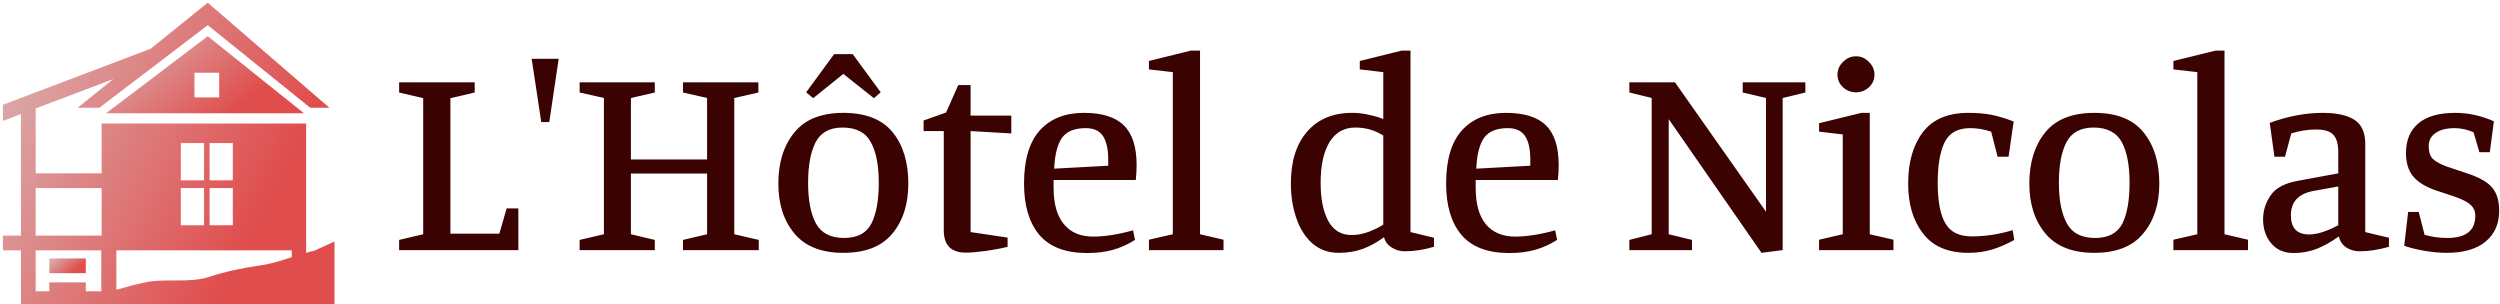
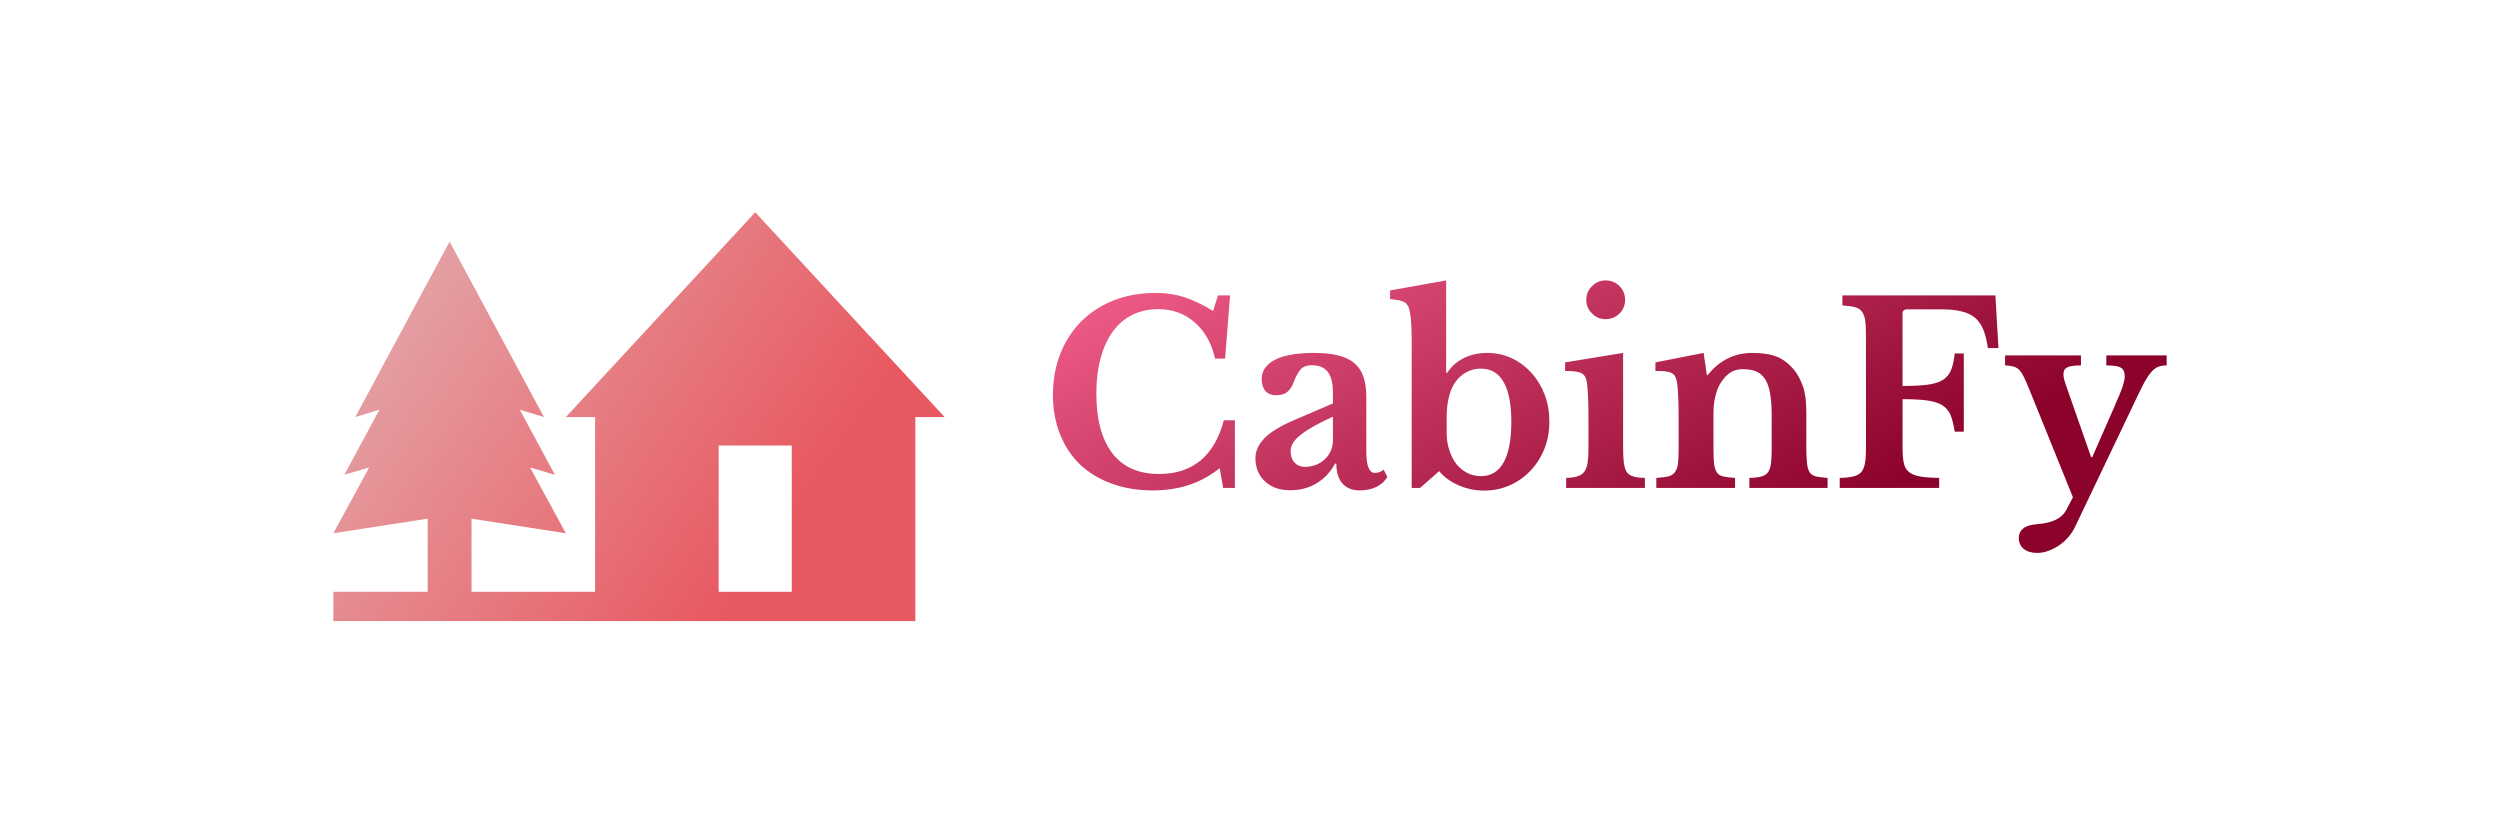
- <svg xmlns="http://www.w3.org/2000/svg" data-v-423bf9ae="" viewBox="0 0 741 90" class="iconLeft">
-   <g data-v-423bf9ae="" id="f50390f2-f52a-4baa-84f4-ee7268d0d124" fill="#3B0202" transform="matrix(5.802708,0,0,5.802708,115.2836,-5.483559)">
-     <path d="M6.61 11.59L6.61 13.72L0.52 13.72L0.52 13.20L1.75 12.91L1.75 5.96L0.52 5.67L0.52 5.15L4.38 5.15L4.38 5.67L3.14 5.96L3.14 12.88L5.64 12.88L6.01 11.59L6.61 11.59ZM7.78 7.18L7.29 3.95L8.67 3.95L8.19 7.18L7.78 7.18ZM13.58 13.72L9.74 13.72L9.74 13.20L10.98 12.91L10.98 5.95L9.74 5.67L9.74 5.15L13.58 5.15L13.58 5.67L12.36 5.95L12.36 9.09L16.25 9.09L16.25 5.95L15.02 5.67L15.02 5.15L18.87 5.15L18.87 5.67L17.64 5.95L17.64 12.91L18.89 13.20L18.89 13.72L15.02 13.72L15.02 13.20L16.25 12.91L16.25 9.81L12.36 9.81L12.36 12.91L13.58 13.20L13.58 13.72ZM25.12 5.66L24.77 5.96L23.21 4.72L21.67 5.96L21.31 5.66L22.74 3.71L23.69 3.71L25.12 5.66ZM23.21 6.71Q24.92 6.71 25.73 7.70Q26.53 8.69 26.53 10.32L26.53 10.32Q26.53 11.89 25.72 12.87Q24.91 13.86 23.21 13.86L23.21 13.86Q21.53 13.86 20.71 12.87Q19.89 11.89 19.89 10.32L19.89 10.32Q19.89 8.71 20.71 7.71Q21.52 6.71 23.21 6.71L23.21 6.71ZM25.02 10.28Q25.02 8.93 24.61 8.20Q24.21 7.46 23.17 7.46L23.17 7.46Q22.19 7.46 21.80 8.20Q21.41 8.95 21.41 10.28L21.41 10.28Q21.41 11.62 21.81 12.36Q22.22 13.10 23.25 13.10L23.25 13.10Q24.26 13.10 24.64 12.37Q25.02 11.63 25.02 10.28L25.02 10.28ZM31.60 13.55Q31.19 13.66 30.51 13.76Q29.83 13.85 29.47 13.85L29.47 13.85Q28.34 13.85 28.34 12.71L28.34 12.71L28.34 7.64L27.31 7.64L27.31 7.10L28.46 6.69L29.08 5.29L29.71 5.29L29.71 6.85L31.79 6.85L31.79 7.76L29.71 7.64L29.71 12.80L31.60 13.08L31.60 13.55ZM35.66 13.87Q34.01 13.87 33.22 12.94Q32.44 12.01 32.44 10.32L32.44 10.32Q32.44 8.51 33.24 7.61Q34.05 6.71 35.50 6.71L35.50 6.71Q36.89 6.71 37.54 7.35Q38.19 7.99 38.19 9.37L38.19 9.37Q38.19 9.73 38.15 10.14L38.15 10.14L33.95 10.14L33.95 10.54Q33.95 11.77 34.48 12.40Q35 13.03 35.97 13.03L35.97 13.03Q36.86 13.03 38.01 12.71L38.01 12.71L38.11 13.20Q37.55 13.55 36.97 13.71Q36.40 13.87 35.66 13.87L35.66 13.87ZM33.98 9.56L36.74 9.41L36.74 9.10Q36.74 8.29 36.47 7.89Q36.20 7.49 35.59 7.49L35.59 7.49Q34.75 7.49 34.39 7.97Q34.03 8.46 33.98 9.56L33.98 9.56ZM42.63 13.72L38.82 13.72L38.82 13.19L40.04 12.91L40.04 4.63L38.82 4.49L38.82 4.06L40.96 3.53L41.43 3.53L41.43 12.91L42.63 13.19L42.63 13.72ZM50.83 13.06Q50.30 13.45 49.74 13.66Q49.18 13.86 48.51 13.86L48.51 13.86Q47.73 13.86 47.17 13.38Q46.62 12.89 46.35 12.09Q46.07 11.28 46.07 10.32L46.07 10.32Q46.07 8.62 46.90 7.67Q47.73 6.71 49.20 6.71L49.20 6.71Q49.56 6.71 49.92 6.78Q50.27 6.85 50.53 6.93Q50.78 7.01 50.79 7.04L50.79 7.04L50.79 4.63L49.59 4.49L49.59 4.06L51.73 3.53L52.18 3.53L52.18 12.80L53.38 13.09L53.38 13.55Q52.61 13.78 51.87 13.78L51.87 13.78Q51.52 13.78 51.21 13.58Q50.90 13.38 50.83 13.06L50.83 13.06ZM49.17 12.95Q49.62 12.95 50.06 12.78Q50.50 12.61 50.79 12.42L50.79 12.42L50.79 7.87Q50.16 7.46 49.36 7.46L49.36 7.46Q48.50 7.46 48.04 8.21Q47.59 8.96 47.59 10.28L47.59 10.28Q47.59 11.51 47.98 12.23Q48.37 12.95 49.17 12.95L49.17 12.95ZM57.22 13.87Q55.57 13.87 54.78 12.94Q54.00 12.01 54.00 10.32L54.00 10.32Q54.00 8.51 54.80 7.61Q55.61 6.71 57.06 6.71L57.06 6.71Q58.45 6.71 59.10 7.35Q59.75 7.99 59.75 9.37L59.75 9.37Q59.75 9.73 59.71 10.14L59.71 10.14L55.51 10.14L55.51 10.54Q55.51 11.77 56.03 12.40Q56.56 13.03 57.53 13.03L57.53 13.03Q58.42 13.03 59.57 12.71L59.57 12.71L59.67 13.20Q59.11 13.55 58.53 13.71Q57.96 13.87 57.22 13.87L57.22 13.87ZM55.54 9.56L58.30 9.41L58.30 9.10Q58.30 8.29 58.03 7.89Q57.76 7.49 57.15 7.49L57.15 7.49Q56.31 7.49 55.95 7.97Q55.59 8.46 55.54 9.56L55.54 9.56ZM69.15 5.67L69.15 5.15L72.35 5.15L72.35 5.67L71.19 5.95L71.19 13.72L70.11 13.86L65.37 7.03L65.37 12.91L66.56 13.20L66.56 13.72L63.36 13.72L63.36 13.20L64.50 12.91L64.50 5.95L63.36 5.67L63.36 5.15L65.69 5.15L70.34 11.76L70.34 5.95L69.15 5.67ZM74.94 5.66Q74.55 5.66 74.27 5.40Q73.99 5.14 73.99 4.76L73.99 4.76Q73.99 4.38 74.28 4.10Q74.56 3.82 74.94 3.82L74.94 3.82Q75.31 3.82 75.59 4.10Q75.88 4.38 75.88 4.76L75.88 4.76Q75.88 5.14 75.60 5.40Q75.32 5.66 74.94 5.66L74.94 5.66ZM76.85 13.72L73.05 13.72L73.05 13.19L74.26 12.91L74.26 7.81L73.05 7.67L73.05 7.24L75.21 6.71L75.64 6.71L75.64 12.91L76.85 13.19L76.85 13.72ZM80.68 13.86Q79.11 13.86 78.36 12.87Q77.60 11.89 77.60 10.32L77.60 10.32Q77.60 8.69 78.35 7.70Q79.10 6.71 80.68 6.71L80.68 6.71Q81.34 6.71 81.86 6.81Q82.39 6.92 82.99 7.15L82.99 7.15L82.73 8.95L82.17 8.95L81.84 7.67Q81.30 7.49 80.77 7.49L80.77 7.49Q79.83 7.49 79.47 8.20Q79.11 8.92 79.11 10.28L79.11 10.28Q79.11 11.68 79.50 12.35Q79.88 13.02 80.85 13.02L80.85 13.02Q81.90 13.02 82.94 12.70L82.94 12.70L83.02 13.20Q82.45 13.52 81.89 13.69Q81.33 13.86 80.68 13.86L80.68 13.86ZM87.11 6.71Q88.82 6.71 89.62 7.70Q90.43 8.69 90.43 10.32L90.43 10.32Q90.43 11.89 89.61 12.87Q88.80 13.86 87.11 13.86L87.11 13.86Q85.43 13.86 84.61 12.87Q83.79 11.89 83.79 10.32L83.79 10.32Q83.79 8.71 84.60 7.71Q85.41 6.71 87.11 6.71L87.11 6.71ZM88.91 10.28Q88.91 8.93 88.51 8.20Q88.10 7.46 87.07 7.46L87.07 7.46Q86.09 7.46 85.69 8.20Q85.30 8.95 85.30 10.28L85.30 10.28Q85.30 11.62 85.71 12.36Q86.11 13.10 87.15 13.10L87.15 13.10Q88.16 13.10 88.54 12.37Q88.91 11.63 88.91 10.28L88.91 10.28ZM94.96 13.72L91.15 13.72L91.15 13.19L92.37 12.91L92.37 4.63L91.15 4.49L91.15 4.06L93.30 3.53L93.76 3.53L93.76 12.91L94.96 13.19L94.96 13.72ZM98.45 7.56Q97.79 7.56 97.17 7.76L97.17 7.76L96.85 8.95L96.31 8.95L96.07 7.22Q97.47 6.71 98.77 6.71L98.77 6.71Q99.83 6.71 100.39 7.06Q100.95 7.42 100.95 8.30L100.95 8.30L100.95 12.80L102.16 13.09L102.16 13.55Q101.37 13.78 100.66 13.78L100.66 13.78Q100.27 13.78 99.97 13.58Q99.68 13.38 99.60 13.02L99.60 13.02Q99.02 13.44 98.46 13.66Q97.90 13.87 97.29 13.87L97.29 13.87Q96.56 13.87 96.14 13.37Q95.73 12.87 95.73 12.15L95.73 12.15Q95.73 11.48 96.12 10.92Q96.50 10.36 97.51 10.18L97.51 10.18L99.57 9.80L99.57 8.68Q99.57 8.11 99.32 7.83Q99.08 7.56 98.45 7.56L98.45 7.56ZM98.29 10.70Q97.15 10.92 97.15 11.94L97.15 11.94Q97.15 12.92 98.08 12.92L98.08 12.92Q98.69 12.92 99.57 12.45L99.57 12.45L99.57 10.47L98.29 10.70ZM105.52 7.49Q104.89 7.49 104.54 7.74Q104.19 7.98 104.19 8.41L104.19 8.41Q104.19 8.82 104.38 9.04Q104.58 9.25 105.08 9.44L105.08 9.44L106.27 9.84Q107.13 10.14 107.46 10.56Q107.79 10.98 107.79 11.72L107.79 11.72Q107.79 12.71 107.09 13.29Q106.40 13.86 105.10 13.86L105.10 13.86Q104.59 13.86 104.00 13.76Q103.40 13.66 102.94 13.50L102.94 13.50L103.14 11.77L103.68 11.77L103.98 12.94Q104.54 13.10 105.13 13.10L105.13 13.10Q106.57 13.10 106.57 11.97L106.57 11.97Q106.57 11.63 106.34 11.42Q106.12 11.20 105.52 10.99L105.52 10.99L104.44 10.63Q103.70 10.35 103.36 9.91Q103.03 9.48 103.03 8.76L103.03 8.76Q103.03 7.78 103.66 7.25Q104.29 6.71 105.55 6.71L105.55 6.71Q106.54 6.71 107.52 7.14L107.52 7.14L107.31 8.72L106.78 8.72L106.48 7.70Q106.30 7.62 106.03 7.55Q105.76 7.49 105.52 7.49L105.52 7.49Z" />
-   </g>
-   <defs data-v-423bf9ae="">
-     <linearGradient data-v-423bf9ae="" gradientTransform="rotate(25)" id="41c34273-43c3-4393-8dce-a68b3fbdc622" x1="0%" y1="0%" x2="100%" y2="0%">
-       <stop data-v-423bf9ae="" offset="0%" style="stop-color: rgb(218, 182, 182); stop-opacity: 1;" />
-       <stop data-v-423bf9ae="" offset="100%" style="stop-color: rgb(224, 77, 77); stop-opacity: 1;" />
+ <svg xmlns="http://www.w3.org/2000/svg" data-v-fde0c5aa="" viewBox="0 100 300 100" class="iconLeft">
+   <defs data-v-fde0c5aa="" />
+   <rect data-v-fde0c5aa="" fill="transparent" x="0" y="0" width="200px" height="200px" class="logo-background-square" />
+   <defs data-v-fde0c5aa="">
+     <linearGradient data-v-fde0c5aa="" gradientTransform="rotate(25)" id="df983e4a-facb-4436-8b05-93118549956c" x1="0%" y1="0%" x2="100%" y2="0%">
+       <stop data-v-fde0c5aa="" offset="0%" stop-color="#F4618C" stop-opacity="1" />
+       <stop data-v-fde0c5aa="" offset="100%" stop-color="#8B022B" stop-opacity="1" />
    </linearGradient>
  </defs>
-   <g data-v-423bf9ae="" id="0f119b54-2bb9-4cde-9e77-8fb7542b3749" transform="matrix(1.092233,0,0,1.092233,-4.611655,-8.811651)" stroke="none" fill="url(#41c34273-43c3-4393-8dce-a68b3fbdc622)">
-     <path d="M33 38.8h53.7L60.6 17.9 33 38.8zm30.7-4.3H57v-6.7h6.7v6.7z" />
-     <path d="M89.3 76.2c-.5 0-1.1.2-2 .5V41.6H31.8v13.5H13.9V37.5l21.1-8-9.7 7.8h5.9l29.4-22.4 27.8 22.4h5.2l-33-28.5-15.5 12.5L5 36.5v4.4L9.9 39v33H5v4h4.9v15.2H95V73.6l-5.7 2.6zM31.7 87.1h-4.2v-2.4h-9.9v2.4h-3.7V76h17.8v11.1zm.1-15.1H13.9V59.1h17.9V72zm29.3-25.1h6.3V57h-6.3V46.9zm0 12.2h6.3v10.1h-6.3V59.1zm-7.8-12.2h6.3V57h-6.3V46.9zm0 12.2h6.3v10.1h-6.3V59.1zm30 18.8c-2.8.9-5.6 1.8-8.5 2.2-4.7.7-9.3 1.6-13.8 3.1-5.6 1.8-11.7.3-17.4 1.5-2.6.5-5.2 1.3-7.8 2V76H83.4v1.9z" />
-     <path d="M17.6 78.2h9.9v4h-9.9z" />
+   <g data-v-fde0c5aa="" id="5d054152-4cbd-4a2d-8616-268d0214dba5" fill="url(#df983e4a-facb-4436-8b05-93118549956c)" transform="matrix(2.142821,0,0,2.142821,124.938,129.4503)">
+     <path d="M9.63 3.67L9.90 2.80L10.58 2.80L10.30 6.34L9.74 6.34Q9.45 5.05 8.60 4.31Q7.76 3.57 6.55 3.57L6.55 3.57Q5.73 3.57 5.08 3.90Q4.44 4.23 4.00 4.84Q3.56 5.45 3.33 6.32Q3.09 7.20 3.09 8.29L3.09 8.29Q3.09 10.46 3.98 11.63Q4.87 12.80 6.61 12.80L6.61 12.80Q8.01 12.80 8.93 12.04Q9.84 11.28 10.23 9.79L10.23 9.79L10.85 9.79L10.85 13.58L10.19 13.58L10.00 12.47Q8.46 13.72 6.26 13.72L6.26 13.72Q4.98 13.72 3.95 13.34Q2.91 12.96 2.18 12.27Q1.46 11.58 1.06 10.58Q0.66 9.59 0.66 8.37L0.66 8.37Q0.66 7.10 1.08 6.05Q1.50 5.00 2.26 4.24Q3.02 3.49 4.08 3.07Q5.14 2.66 6.43 2.66L6.43 2.66Q7.28 2.66 8.02 2.90Q8.76 3.14 9.63 3.67L9.63 3.67ZM16.34 10.92L16.34 9.59Q15.16 10.12 14.57 10.58Q13.97 11.03 13.97 11.52L13.97 11.52Q13.97 11.93 14.20 12.17Q14.42 12.40 14.76 12.40L14.76 12.40Q15.09 12.40 15.39 12.29Q15.68 12.17 15.89 11.97Q16.10 11.77 16.22 11.50Q16.34 11.23 16.34 10.92L16.34 10.92ZM14.36 9.70L16.34 8.85L16.34 8.26Q16.34 7.45 16.05 7.08Q15.76 6.71 15.16 6.71L15.16 6.71Q14.76 6.71 14.55 6.92Q14.34 7.14 14.15 7.64L14.15 7.64Q14.03 7.99 13.80 8.19Q13.57 8.39 13.16 8.39L13.16 8.39Q12.77 8.39 12.56 8.15Q12.35 7.91 12.35 7.48L12.35 7.48Q12.35 6.80 13.08 6.41Q13.82 6.02 15.30 6.02L15.30 6.02Q16.87 6.02 17.54 6.59Q18.21 7.15 18.21 8.48L18.21 8.48L18.21 11.55Q18.21 12.74 18.69 12.74L18.69 12.74Q18.96 12.74 19.18 12.56L19.18 12.56L19.39 12.96Q19.19 13.31 18.78 13.52Q18.37 13.72 17.85 13.72L17.85 13.72Q17.21 13.72 16.87 13.33Q16.53 12.94 16.53 12.22L16.53 12.22L16.46 12.22Q16.06 12.95 15.41 13.33Q14.77 13.71 13.94 13.71L13.94 13.71Q13.06 13.71 12.53 13.21Q12.00 12.71 12.00 11.91L12.00 11.91Q12.00 11.30 12.54 10.76Q13.09 10.22 14.36 9.70L14.36 9.70ZM22.71 9.63L22.71 10.51Q22.71 11.03 22.86 11.47Q23.00 11.91 23.25 12.24Q23.51 12.56 23.86 12.74Q24.21 12.92 24.63 12.92L24.63 12.92Q25.47 12.92 25.90 12.15Q26.33 11.38 26.33 9.88L26.33 9.88Q26.33 8.43 25.91 7.67Q25.48 6.90 24.63 6.90L24.63 6.90Q24.12 6.90 23.70 7.17Q23.27 7.45 23.03 7.94L23.03 7.94Q22.71 8.61 22.71 9.63L22.71 9.63ZM22.68 1.96L22.68 7.13L22.74 7.13Q23.10 6.59 23.67 6.31Q24.25 6.02 24.98 6.02L24.98 6.02Q25.72 6.02 26.36 6.32Q26.99 6.62 27.46 7.14Q27.93 7.66 28.20 8.36Q28.46 9.06 28.46 9.86L28.46 9.86Q28.46 10.70 28.18 11.40Q27.89 12.11 27.39 12.63Q26.89 13.15 26.23 13.44Q25.56 13.73 24.82 13.73L24.82 13.73Q24.05 13.73 23.37 13.43Q22.69 13.13 22.29 12.64L22.29 12.64L21.22 13.58L20.75 13.58L20.75 5.25Q20.75 3.93 20.57 3.44L20.57 3.44Q20.52 3.35 20.47 3.28Q20.41 3.21 20.31 3.16Q20.20 3.11 20.02 3.07Q19.84 3.04 19.54 3.00L19.54 3.00L19.54 2.52L22.68 1.96ZM32.59 6.02L32.59 11.28Q32.59 11.84 32.63 12.18Q32.68 12.52 32.80 12.70Q32.93 12.88 33.17 12.94Q33.40 13.01 33.81 13.02L33.81 13.02L33.81 13.58L29.40 13.58L29.40 13.02Q29.79 13.01 30.04 12.93Q30.28 12.85 30.41 12.68Q30.55 12.50 30.60 12.19Q30.65 11.87 30.65 11.38L30.65 11.38L30.65 9.66Q30.65 8.85 30.62 8.32Q30.59 7.80 30.55 7.60L30.55 7.60Q30.48 7.25 30.23 7.14Q29.99 7.03 29.34 7.03L29.34 7.03L29.34 6.55L32.59 6.02ZM30.53 3.05L30.53 3.05Q30.53 2.59 30.85 2.28Q31.16 1.96 31.61 1.96L31.61 1.96Q32.07 1.96 32.39 2.28Q32.70 2.59 32.70 3.05L32.70 3.05Q32.70 3.50 32.39 3.81Q32.07 4.13 31.61 4.13L31.61 4.13Q31.16 4.13 30.85 3.81Q30.53 3.50 30.53 3.05ZM37.65 9.37L37.65 11.30Q37.65 11.87 37.68 12.20Q37.72 12.53 37.84 12.71Q37.95 12.88 38.20 12.94Q38.44 12.99 38.86 13.02L38.86 13.02L38.86 13.58L34.45 13.58L34.45 13.02Q34.86 12.99 35.11 12.94Q35.35 12.88 35.48 12.71Q35.62 12.54 35.66 12.24Q35.70 11.93 35.70 11.40L35.70 11.40L35.70 9.65Q35.70 8.82 35.67 8.31Q35.64 7.80 35.60 7.62L35.60 7.62Q35.56 7.43 35.49 7.31Q35.42 7.20 35.28 7.13Q35.14 7.07 34.93 7.05Q34.72 7.03 34.40 7.03L34.40 7.03L34.40 6.55L37.10 6.02L37.28 7.25L37.34 7.25Q37.80 6.66 38.43 6.34Q39.06 6.02 39.82 6.02L39.82 6.02Q40.71 6.02 41.27 6.26Q41.82 6.51 42.25 7.08L42.25 7.08Q42.49 7.41 42.67 7.92Q42.85 8.43 42.85 9.32L42.85 9.32L42.85 11.30Q42.85 11.87 42.89 12.20Q42.92 12.53 43.04 12.71Q43.16 12.88 43.40 12.94Q43.64 12.99 44.04 13.02L44.04 13.02L44.04 13.58L39.66 13.58L39.66 13.02Q40.08 13.01 40.33 12.94Q40.57 12.88 40.70 12.71Q40.82 12.54 40.87 12.23Q40.91 11.91 40.91 11.40L40.91 11.40L40.91 9.49Q40.91 8.78 40.82 8.29Q40.74 7.80 40.55 7.50Q40.36 7.20 40.05 7.06Q39.75 6.93 39.28 6.93L39.28 6.93Q38.84 6.93 38.51 7.18Q38.19 7.43 37.95 7.88L37.95 7.88Q37.83 8.13 37.74 8.53Q37.65 8.93 37.65 9.37L37.65 9.37ZM48.24 8.61L48.24 11.33Q48.24 11.86 48.31 12.19Q48.38 12.52 48.60 12.69Q48.82 12.87 49.22 12.94Q49.62 13.01 50.29 13.02L50.29 13.02L50.29 13.58L44.72 13.58L44.72 13.02Q45.18 13.01 45.47 12.94Q45.77 12.87 45.92 12.70Q46.07 12.53 46.13 12.22Q46.19 11.91 46.19 11.42L46.19 11.42L46.19 4.96Q46.19 4.47 46.14 4.16Q46.09 3.86 45.95 3.69Q45.81 3.51 45.55 3.45Q45.29 3.39 44.87 3.36L44.87 3.36L44.87 2.80L53.44 2.80L53.61 5.75L53.02 5.75Q52.93 5.15 52.77 4.74Q52.61 4.33 52.32 4.07Q52.02 3.81 51.56 3.70Q51.10 3.58 50.43 3.58L50.43 3.58L48.50 3.58Q48.24 3.58 48.24 3.82L48.24 3.82L48.24 7.87Q49.10 7.87 49.64 7.80Q50.18 7.73 50.50 7.53Q50.82 7.32 50.96 6.97Q51.10 6.62 51.16 6.05L51.16 6.05L51.67 6.05L51.67 10.43L51.16 10.43Q51.07 9.84 50.92 9.48Q50.76 9.13 50.45 8.94Q50.13 8.75 49.60 8.68Q49.07 8.61 48.24 8.61L48.24 8.61ZM61.10 9.06L57.89 15.78Q57.74 16.09 57.51 16.35Q57.27 16.62 56.99 16.81Q56.70 17.00 56.39 17.11Q56.08 17.22 55.78 17.22L55.78 17.22Q55.31 17.22 55.03 17.00Q54.75 16.77 54.75 16.39L54.75 16.39Q54.75 16.04 55.00 15.85Q55.24 15.65 55.79 15.61L55.79 15.61Q57.04 15.51 57.40 14.83L57.40 14.83L57.78 14.10L55.30 7.97Q55.13 7.56 55.01 7.32Q54.89 7.08 54.75 6.95Q54.61 6.82 54.43 6.78Q54.25 6.73 53.98 6.72L53.98 6.72L53.98 6.16L58.23 6.16L58.23 6.72Q57.68 6.72 57.46 6.83Q57.25 6.93 57.25 7.21L57.25 7.21Q57.25 7.32 57.28 7.47Q57.32 7.62 57.37 7.77L57.37 7.77L58.80 11.86L58.86 11.86L60.06 9.13Q60.24 8.69 60.37 8.41Q60.49 8.12 60.56 7.92Q60.62 7.71 60.65 7.59Q60.68 7.46 60.68 7.34L60.68 7.34Q60.68 6.97 60.47 6.85Q60.27 6.72 59.65 6.72L59.65 6.72L59.65 6.16L63.03 6.16L63.03 6.72Q62.75 6.72 62.55 6.80Q62.36 6.87 62.15 7.11Q61.95 7.35 61.70 7.82Q61.46 8.29 61.10 9.06L61.10 9.06Z" />
+   </g>
+   <defs data-v-fde0c5aa="">
+     <linearGradient data-v-fde0c5aa="" gradientTransform="rotate(25)" id="5baefafa-6ad8-47d5-981f-0b9c8dab9d2c" x1="0%" y1="0%" x2="100%" y2="0%">
+       <stop data-v-fde0c5aa="" offset="0%" stop-color="#E3B1B4" stop-opacity="1" />
+       <stop data-v-fde0c5aa="" offset="100%" stop-color="#E85860" stop-opacity="1" />
+     </linearGradient>
+   </defs>
+   <g data-v-fde0c5aa="" id="0774e39a-39f1-45b8-983f-f2f64c211fde" stroke="none" fill="url(#5baefafa-6ad8-47d5-981f-0b9c8dab9d2c)" transform="matrix(0.7335224,0,0,0.7335224,40,113.3246)">
+     <path d="M63.038 54.723h11.96v23.926h-11.96V54.723zM19.019 21.352l-15.43 28.71 3.949-1.2-5.744 10.646 4.069-1.197L0 69.076l15.43-2.393v11.965H0v4.785h95.214V50.062H100L69.021 16.565 38.039 50.062h4.783v28.586H22.607V66.686l15.432 2.392-5.859-10.767 4.062 1.197-5.737-10.646 3.945 1.2-15.431-28.71z" />
  </g>
</svg>
